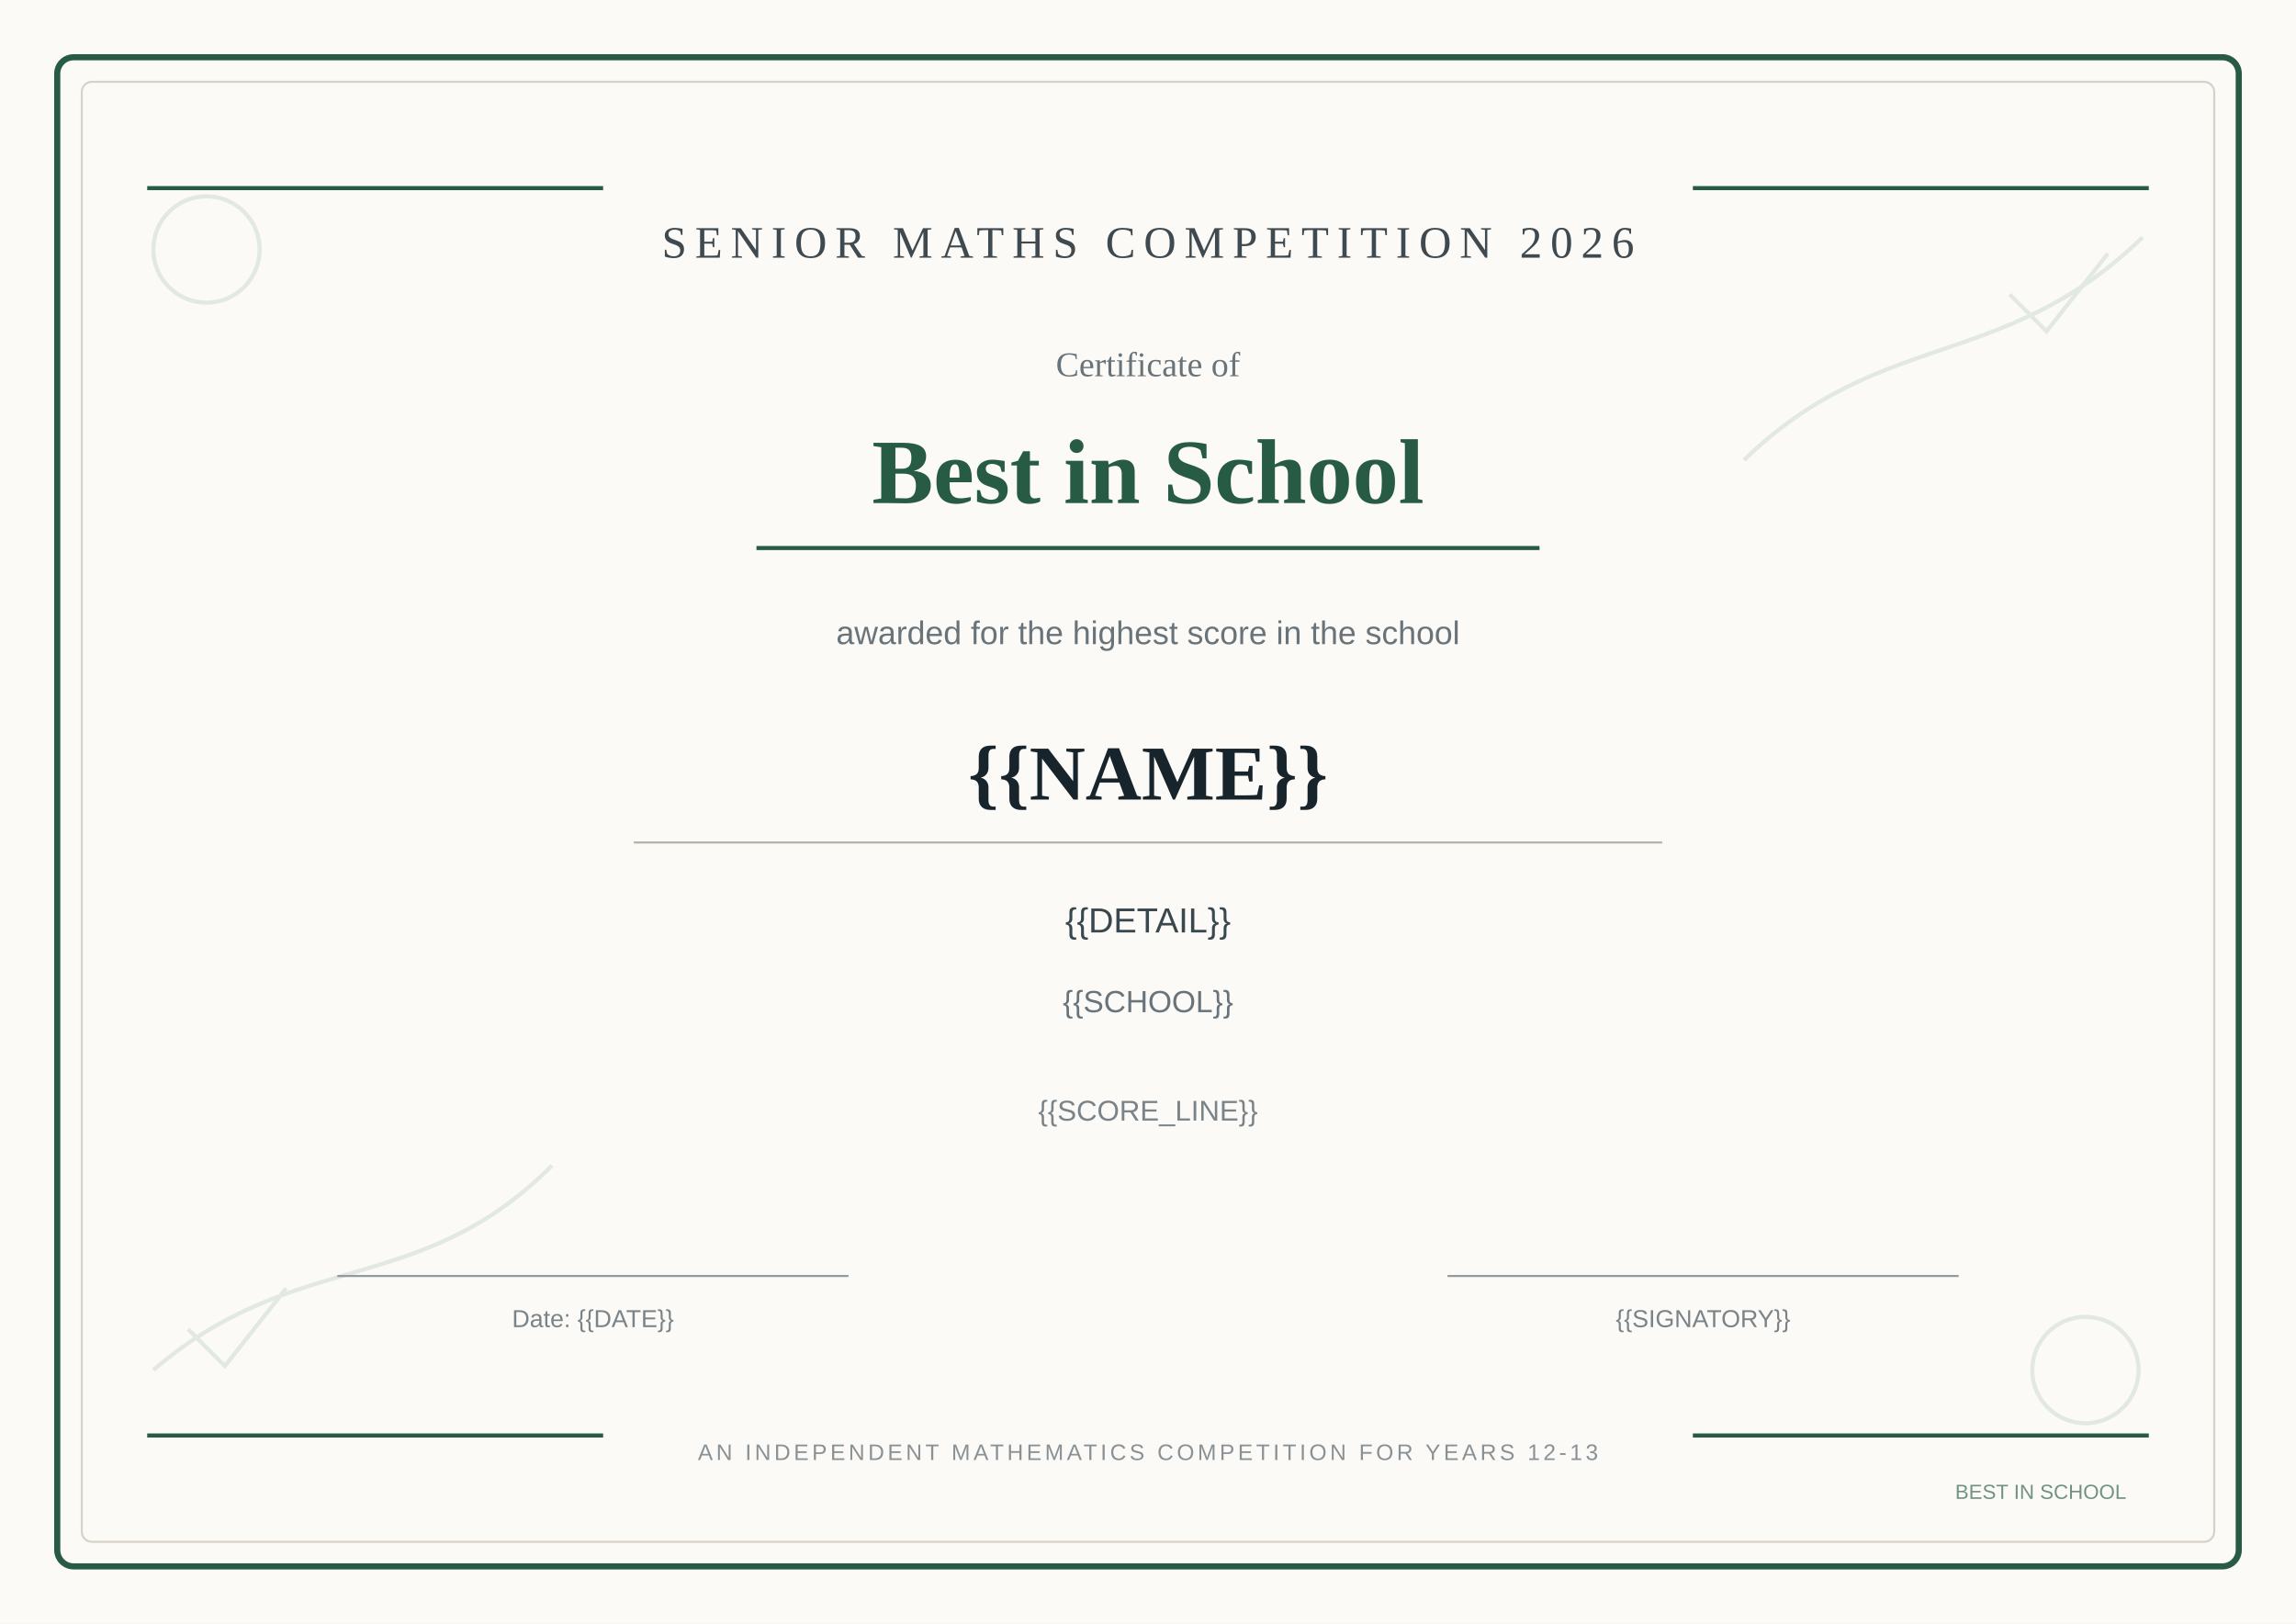
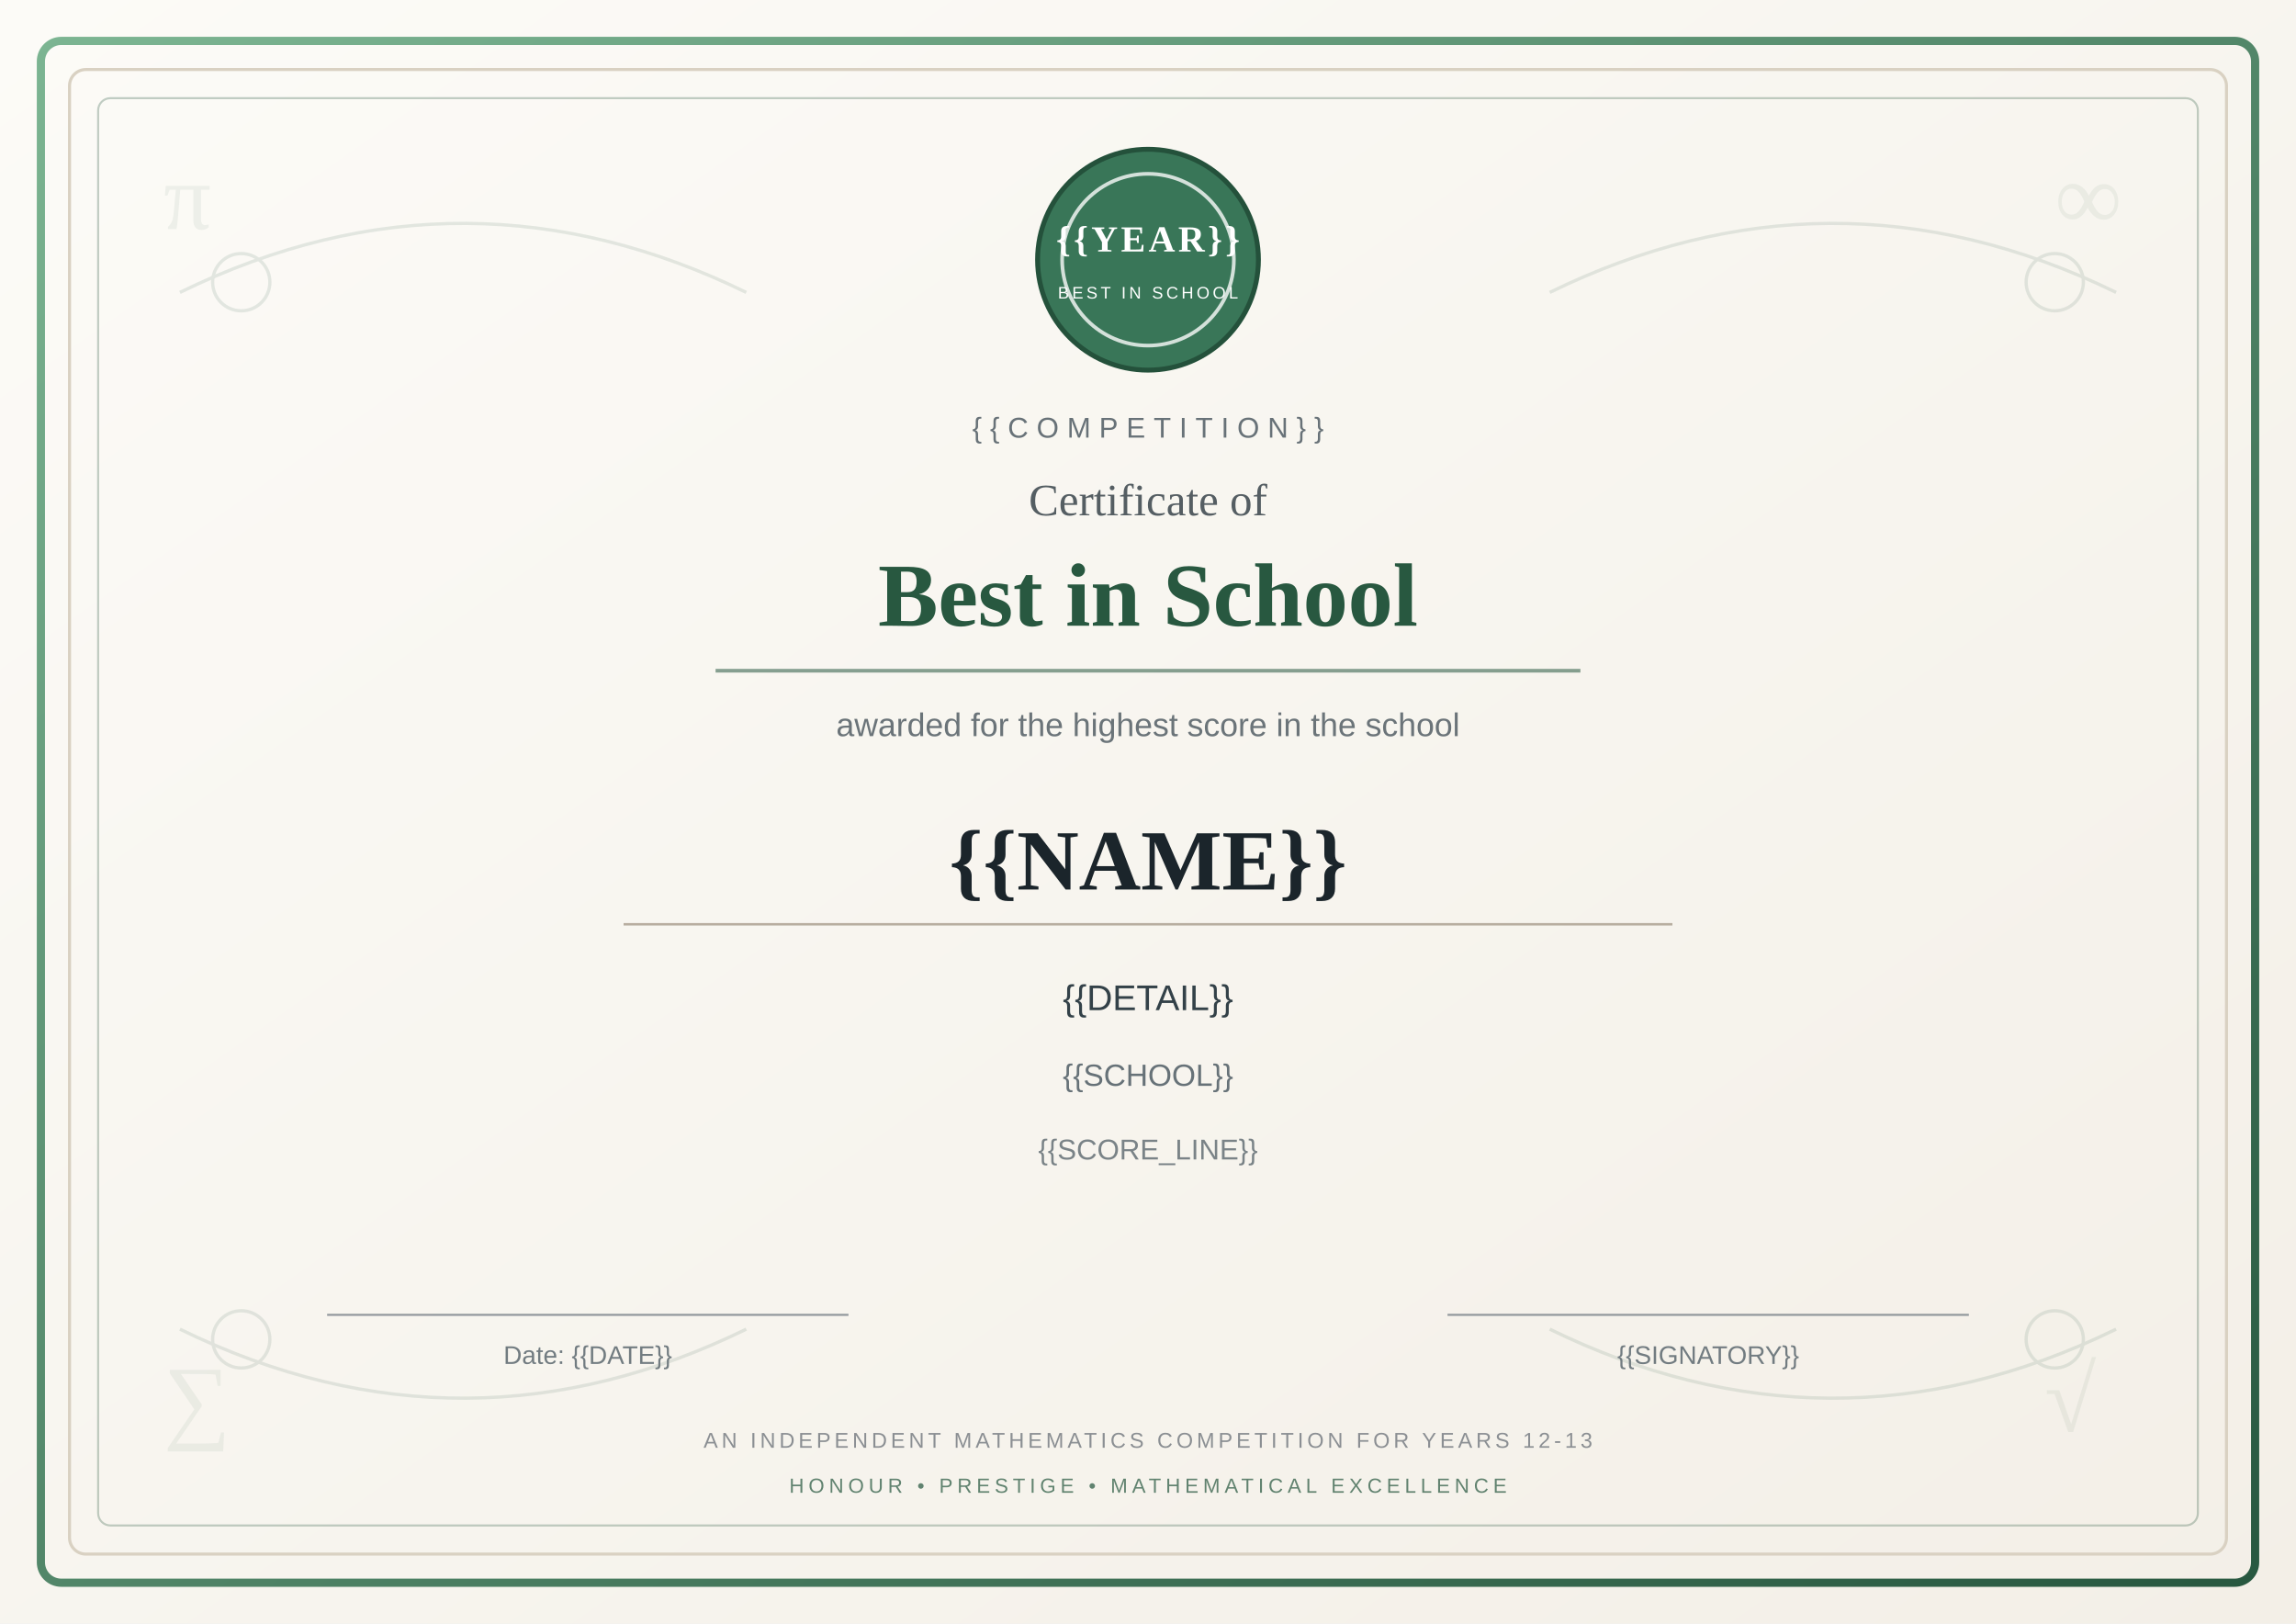
<svg xmlns="http://www.w3.org/2000/svg" viewBox="0 0 1123 794" width="1123" height="794">
-   <rect width="1123" height="794" fill="#fbfaf7" />
-   <rect x="28" y="28" width="1067" height="738" rx="8" fill="none" stroke="#275b43" stroke-width="3" />
-   <rect x="40" y="40" width="1043" height="714" rx="5" fill="none" stroke="#d7d1c7" stroke-width="1" />
-   <path d="M72 92 H295 M828 92 H1051 M72 702 H295 M828 702 H1051" stroke="#275b43" stroke-width="2" />
-   <g opacity=".12" fill="none" stroke="#275b43" stroke-width="2">
-     <circle cx="101" cy="122" r="26" />
-     <circle cx="1020" cy="670" r="26" />
-     <path d="M75 670 C145 610 205 635 270 570 M853 225 C920 160 980 182 1048 116" />
-     <path d="M92 650 l18 18 30-38 M983 144 l18 18 30-38" />
+   <defs>
+     <linearGradient id="bgFade" x1="0" y1="0" x2="1" y2="1">
+       <stop offset="0%" stop-color="#fcfbf7" />
+       <stop offset="100%" stop-color="#f3efe7" />
+     </linearGradient>
+     <linearGradient id="frameAccent" x1="0" y1="0" x2="1" y2="1">
+       <stop offset="0%" stop-color="#7cb592" />
+       <stop offset="100%" stop-color="#285840" />
+     </linearGradient>
+   </defs>
+   <rect width="1123" height="794" fill="url(#bgFade)" />
+   <rect x="20" y="20" width="1083" height="754" rx="10" fill="none" stroke="url(#frameAccent)" stroke-width="4" />
+   <rect x="34" y="34" width="1055" height="726" rx="8" fill="none" stroke="#d9d1c2" stroke-width="1.5" />
+   <rect x="48" y="48" width="1027" height="698" rx="6" fill="none" stroke="#285840" stroke-opacity="0.28" stroke-width="1" />
+   <g opacity="0.12" fill="none" stroke="#285840" stroke-width="1.6">
+     <path d="M88 143 C182 97 275 99 365 143" />
+     <path d="M758 143 C848 99 941 97 1035 143" />
+     <path d="M88 650 C182 696 275 694 365 650" />
+     <path d="M758 650 C848 694 941 696 1035 650" />
+     <circle cx="118" cy="138" r="14" />
+     <circle cx="1005" cy="138" r="14" />
+     <circle cx="118" cy="655" r="14" />
+     <circle cx="1005" cy="655" r="14" />
  </g>
-   <text x="561.5" y="126" text-anchor="middle" font-family="Georgia, 'Times New Roman', serif" font-size="22" letter-spacing="4" fill="#3f4a50">SENIOR MATHS COMPETITION 2026</text>
-   <text x="561.5" y="184" text-anchor="middle" font-family="Georgia, 'Times New Roman', serif" font-size="17" fill="#69747a">Certificate of</text>
-   <text x="561.5" y="246" text-anchor="middle" font-family="Georgia, 'Times New Roman', serif" font-size="45" font-weight="700" fill="#275b43">Best in School</text>
-   <path d="M370 268 H753" stroke="#275b43" stroke-width="2" />
-   <text x="561.5" y="315" text-anchor="middle" font-family="Arial, Helvetica, sans-serif" font-size="16" fill="#69747a">awarded for the highest score in the school</text>
-   <text x="561.5" y="391" text-anchor="middle" font-family="Georgia, 'Times New Roman', serif" font-size="38" font-weight="700" fill="#18242c">{{NAME}}</text>
-   <path d="M310 412 H813" stroke="#b7b0a5" stroke-width="1" />
-   <text x="561.5" y="456" text-anchor="middle" font-family="Arial, Helvetica, sans-serif" font-size="17" fill="#39474f">{{DETAIL}}</text>
-   <text x="561.5" y="495" text-anchor="middle" font-family="Arial, Helvetica, sans-serif" font-size="15" fill="#69747a">{{SCHOOL}}</text>
-   <text x="561.5" y="548" text-anchor="middle" font-family="Arial, Helvetica, sans-serif" font-size="14" fill="#7a8388">{{SCORE_LINE}}</text>
-   <g transform="translate(165 624)">
-     <path d="M0 0 H250" stroke="#91999d" stroke-width="1" />
-     <text x="125" y="25" text-anchor="middle" font-family="Arial, Helvetica, sans-serif" font-size="12" fill="#7a8388">Date: {{DATE}}</text>
+   <g opacity="0.07" fill="#285840" font-family="Georgia, 'Times New Roman', serif" font-size="46">
+     <text x="80" y="112">π</text>
+     <text x="1005" y="112">∞</text>
+     <text x="80" y="700">∑</text>
+     <text x="1000" y="700">√</text>
  </g>
-   <g transform="translate(708 624)">
-     <path d="M0 0 H250" stroke="#91999d" stroke-width="1" />
-     <text x="125" y="25" text-anchor="middle" font-family="Arial, Helvetica, sans-serif" font-size="12" fill="#7a8388">{{SIGNATORY}}</text>
+   <g transform="translate(561.5 127)">
+     <circle r="54" fill="#397658" stroke="#24513b" stroke-width="2.4" />
+     <circle r="42" fill="none" stroke="#ffffff" stroke-opacity="0.78" stroke-width="1.8" />
+     <text y="-4" text-anchor="middle" font-family="Georgia, 'Times New Roman', serif" font-size="18" font-weight="700" fill="#ffffff" letter-spacing="1.5">{{YEAR}}</text>
+     <text y="19" text-anchor="middle" font-family="Arial, Helvetica, sans-serif" font-size="8.2" fill="#ffffff" letter-spacing="1.5">BEST IN SCHOOL</text>
  </g>
-   <text x="561.5" y="714" text-anchor="middle" font-family="Arial, Helvetica, sans-serif" font-size="11" letter-spacing="1.6" fill="#8a9195">AN INDEPENDENT MATHEMATICS COMPETITION FOR YEARS 12-13</text>
-   <text x="1040" y="733" text-anchor="end" font-family="Arial, Helvetica, sans-serif" font-size="10" fill="#275b43" opacity=".65">BEST IN SCHOOL</text>
+   <text x="561.5" y="214" text-anchor="middle" font-family="Arial, Helvetica, sans-serif" font-size="14" letter-spacing="4" fill="#687278">{{COMPETITION}}</text>
+   <text x="561.5" y="252" text-anchor="middle" font-family="Georgia, 'Times New Roman', serif" font-size="22" fill="#555e63">Certificate of</text>
+   <text x="561.5" y="306" text-anchor="middle" font-family="Georgia, 'Times New Roman', serif" font-size="44" font-weight="700" fill="#285840">Best in School</text>
+   <path d="M350 328 H773" stroke="#285840" stroke-width="1.8" stroke-opacity="0.55" />
+   <text x="561.5" y="360" text-anchor="middle" font-family="Arial, Helvetica, sans-serif" font-size="16" fill="#6b7479">awarded for the highest score in the school</text>
+   <text data-role="recipient" x="561.5" y="435" text-anchor="middle" font-family="Georgia, 'Times New Roman', serif" font-size="42" font-weight="700" fill="#1b252b">{{NAME}}</text>
+   <path d="M305 452 H818" stroke="#b8aea0" stroke-width="1.2" />
+   <text x="561.5" y="494" text-anchor="middle" font-family="Arial, Helvetica, sans-serif" font-size="17.5" fill="#334148">{{DETAIL}}</text>
+   <text x="561.5" y="531" text-anchor="middle" font-family="Arial, Helvetica, sans-serif" font-size="15" fill="#677278">{{SCHOOL}}</text>
+   <text x="561.5" y="567" text-anchor="middle" font-family="Arial, Helvetica, sans-serif" font-size="14" fill="#7a8387">{{SCORE_LINE}}</text>
+   <g transform="translate(160 643)">
+     <path d="M0 0 H255" stroke="#92989c" stroke-width="1" />
+     <text x="127.5" y="24" text-anchor="middle" font-family="Arial, Helvetica, sans-serif" font-size="12.5" fill="#727c81">Date: {{DATE}}</text>
+   </g>
+   <g transform="translate(708 643)">
+     <path d="M0 0 H255" stroke="#92989c" stroke-width="1" />
+     <text x="127.5" y="24" text-anchor="middle" font-family="Arial, Helvetica, sans-serif" font-size="12.5" fill="#727c81">{{SIGNATORY}}</text>
+   </g>
+   <text x="561.5" y="708" text-anchor="middle" font-family="Arial, Helvetica, sans-serif" font-size="10.5" letter-spacing="1.8" fill="#8b8f93">AN INDEPENDENT MATHEMATICS COMPETITION FOR YEARS 12-13</text>
+   <text x="561.5" y="730" text-anchor="middle" font-family="Arial, Helvetica, sans-serif" font-size="10" letter-spacing="2.2" fill="#285840" opacity="0.72">HONOUR • PRESTIGE • MATHEMATICAL EXCELLENCE</text>
</svg>
